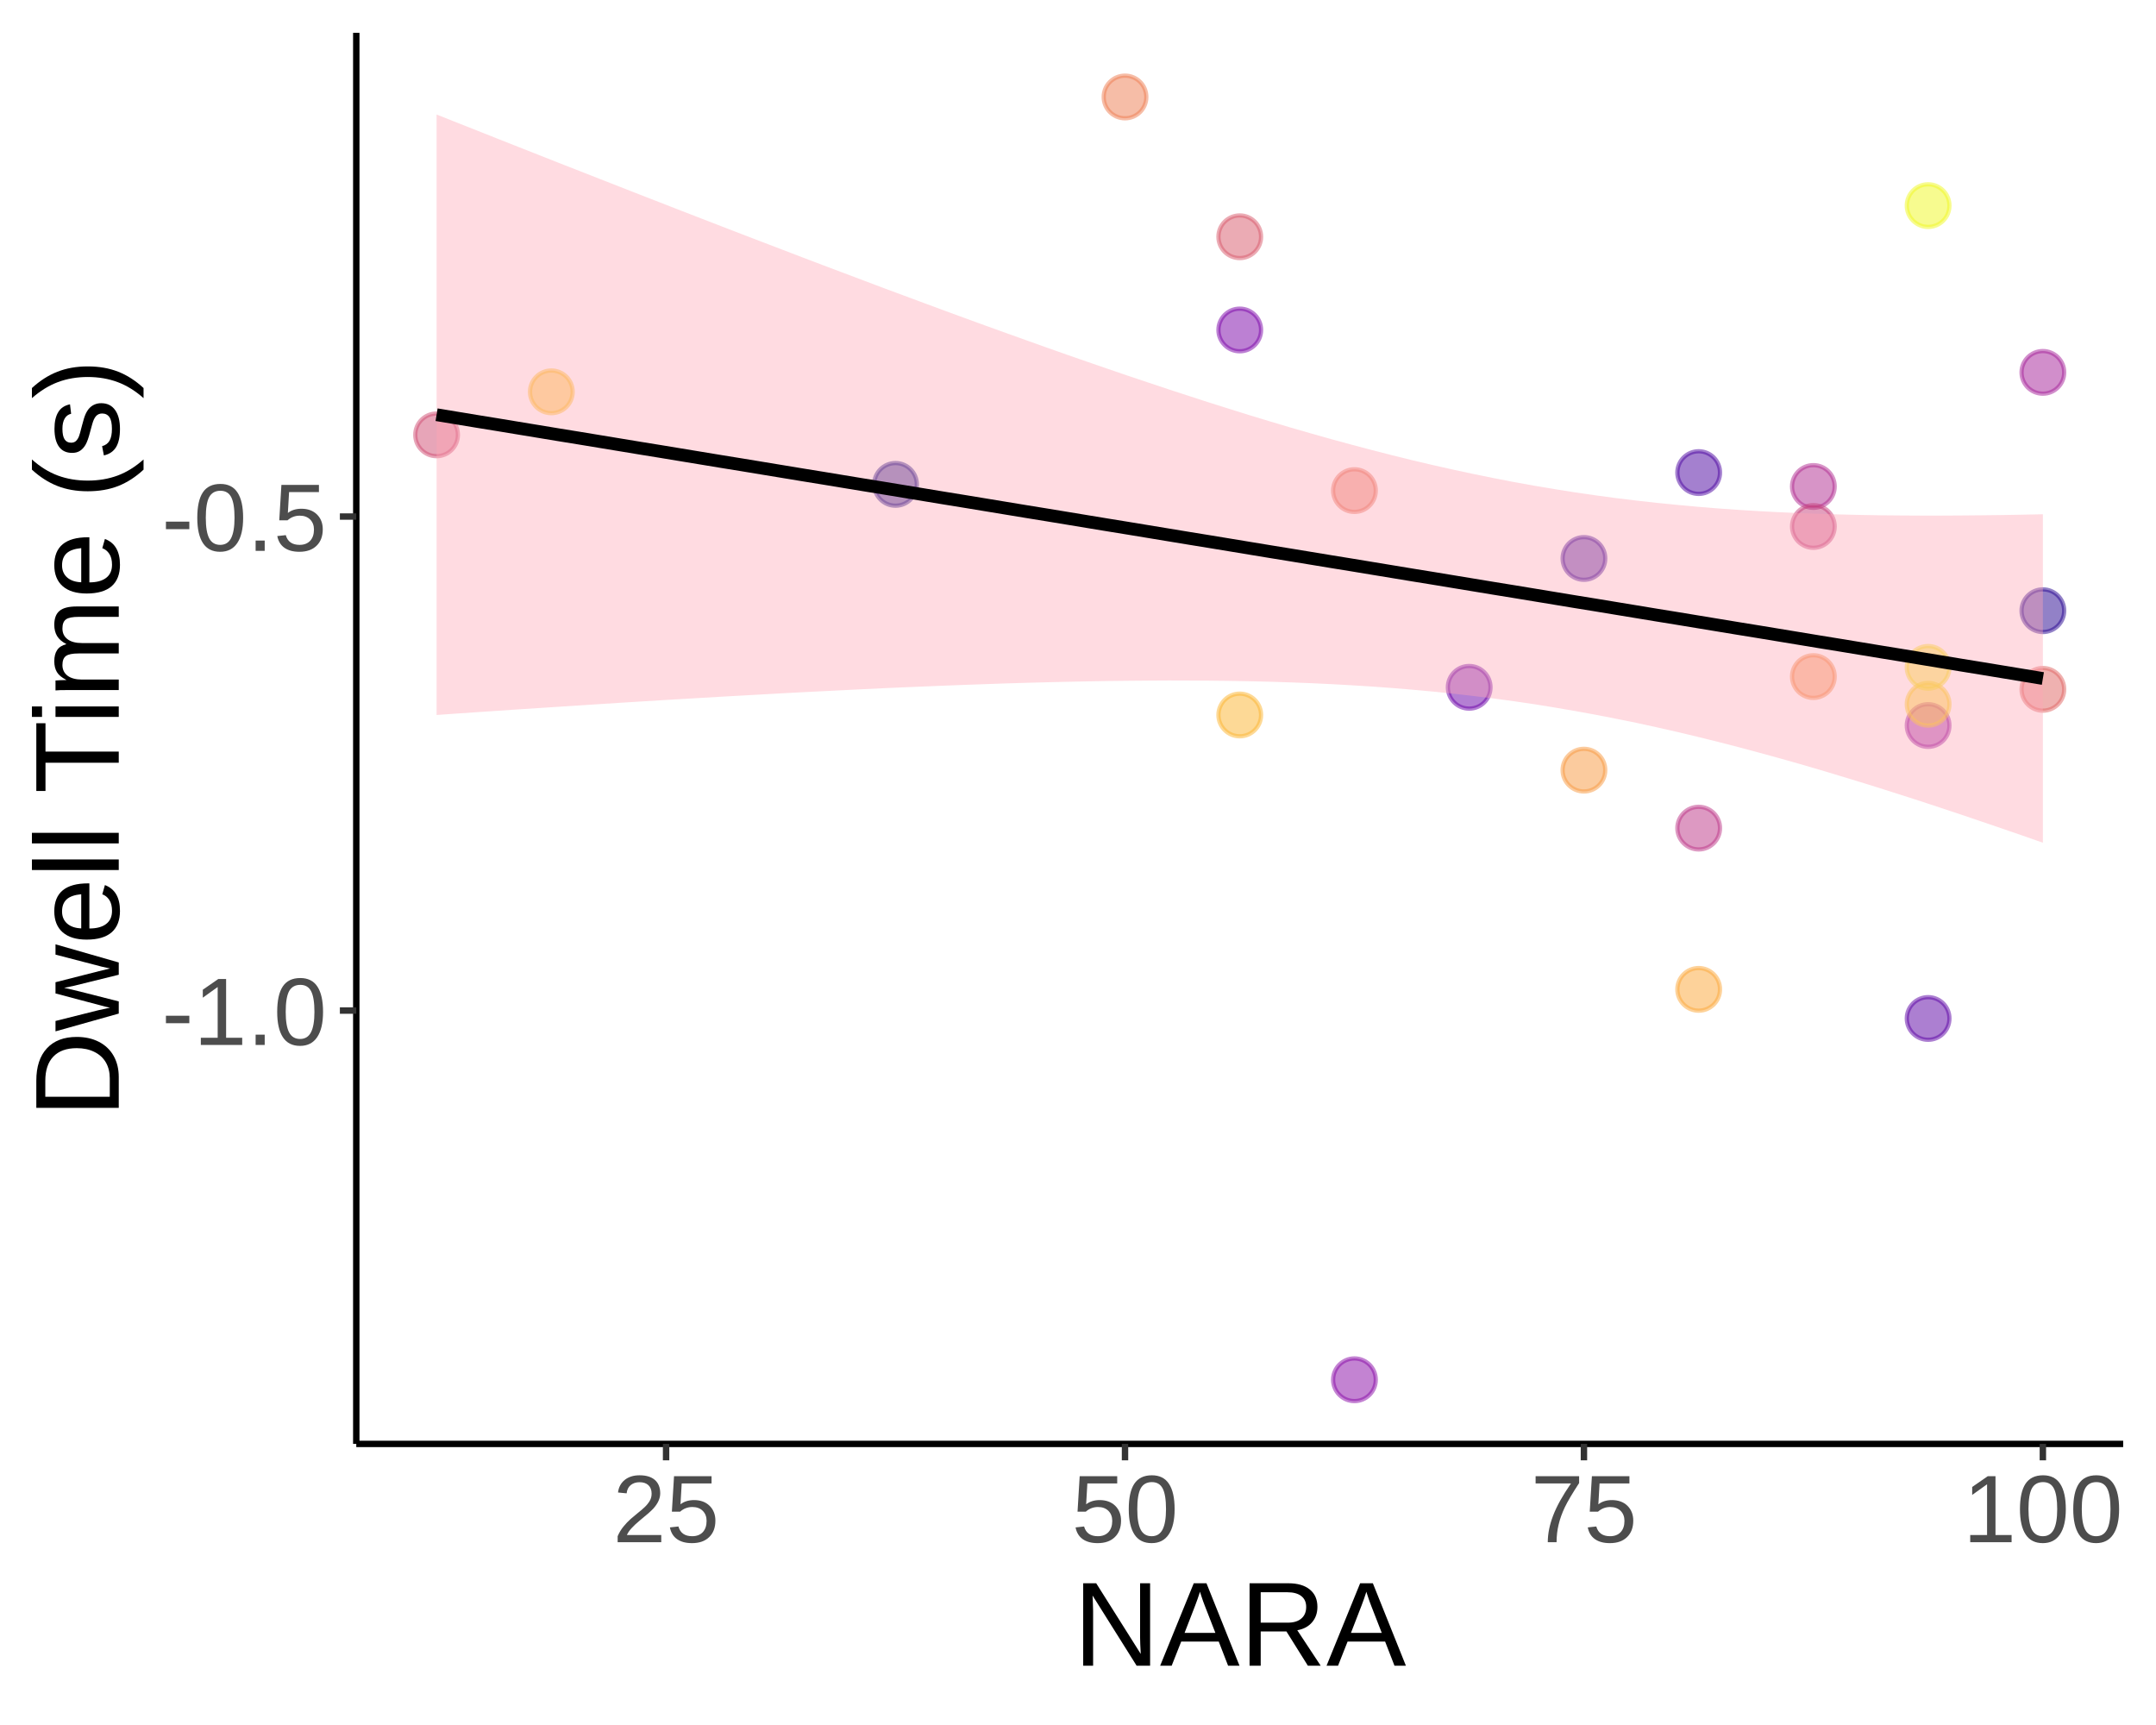
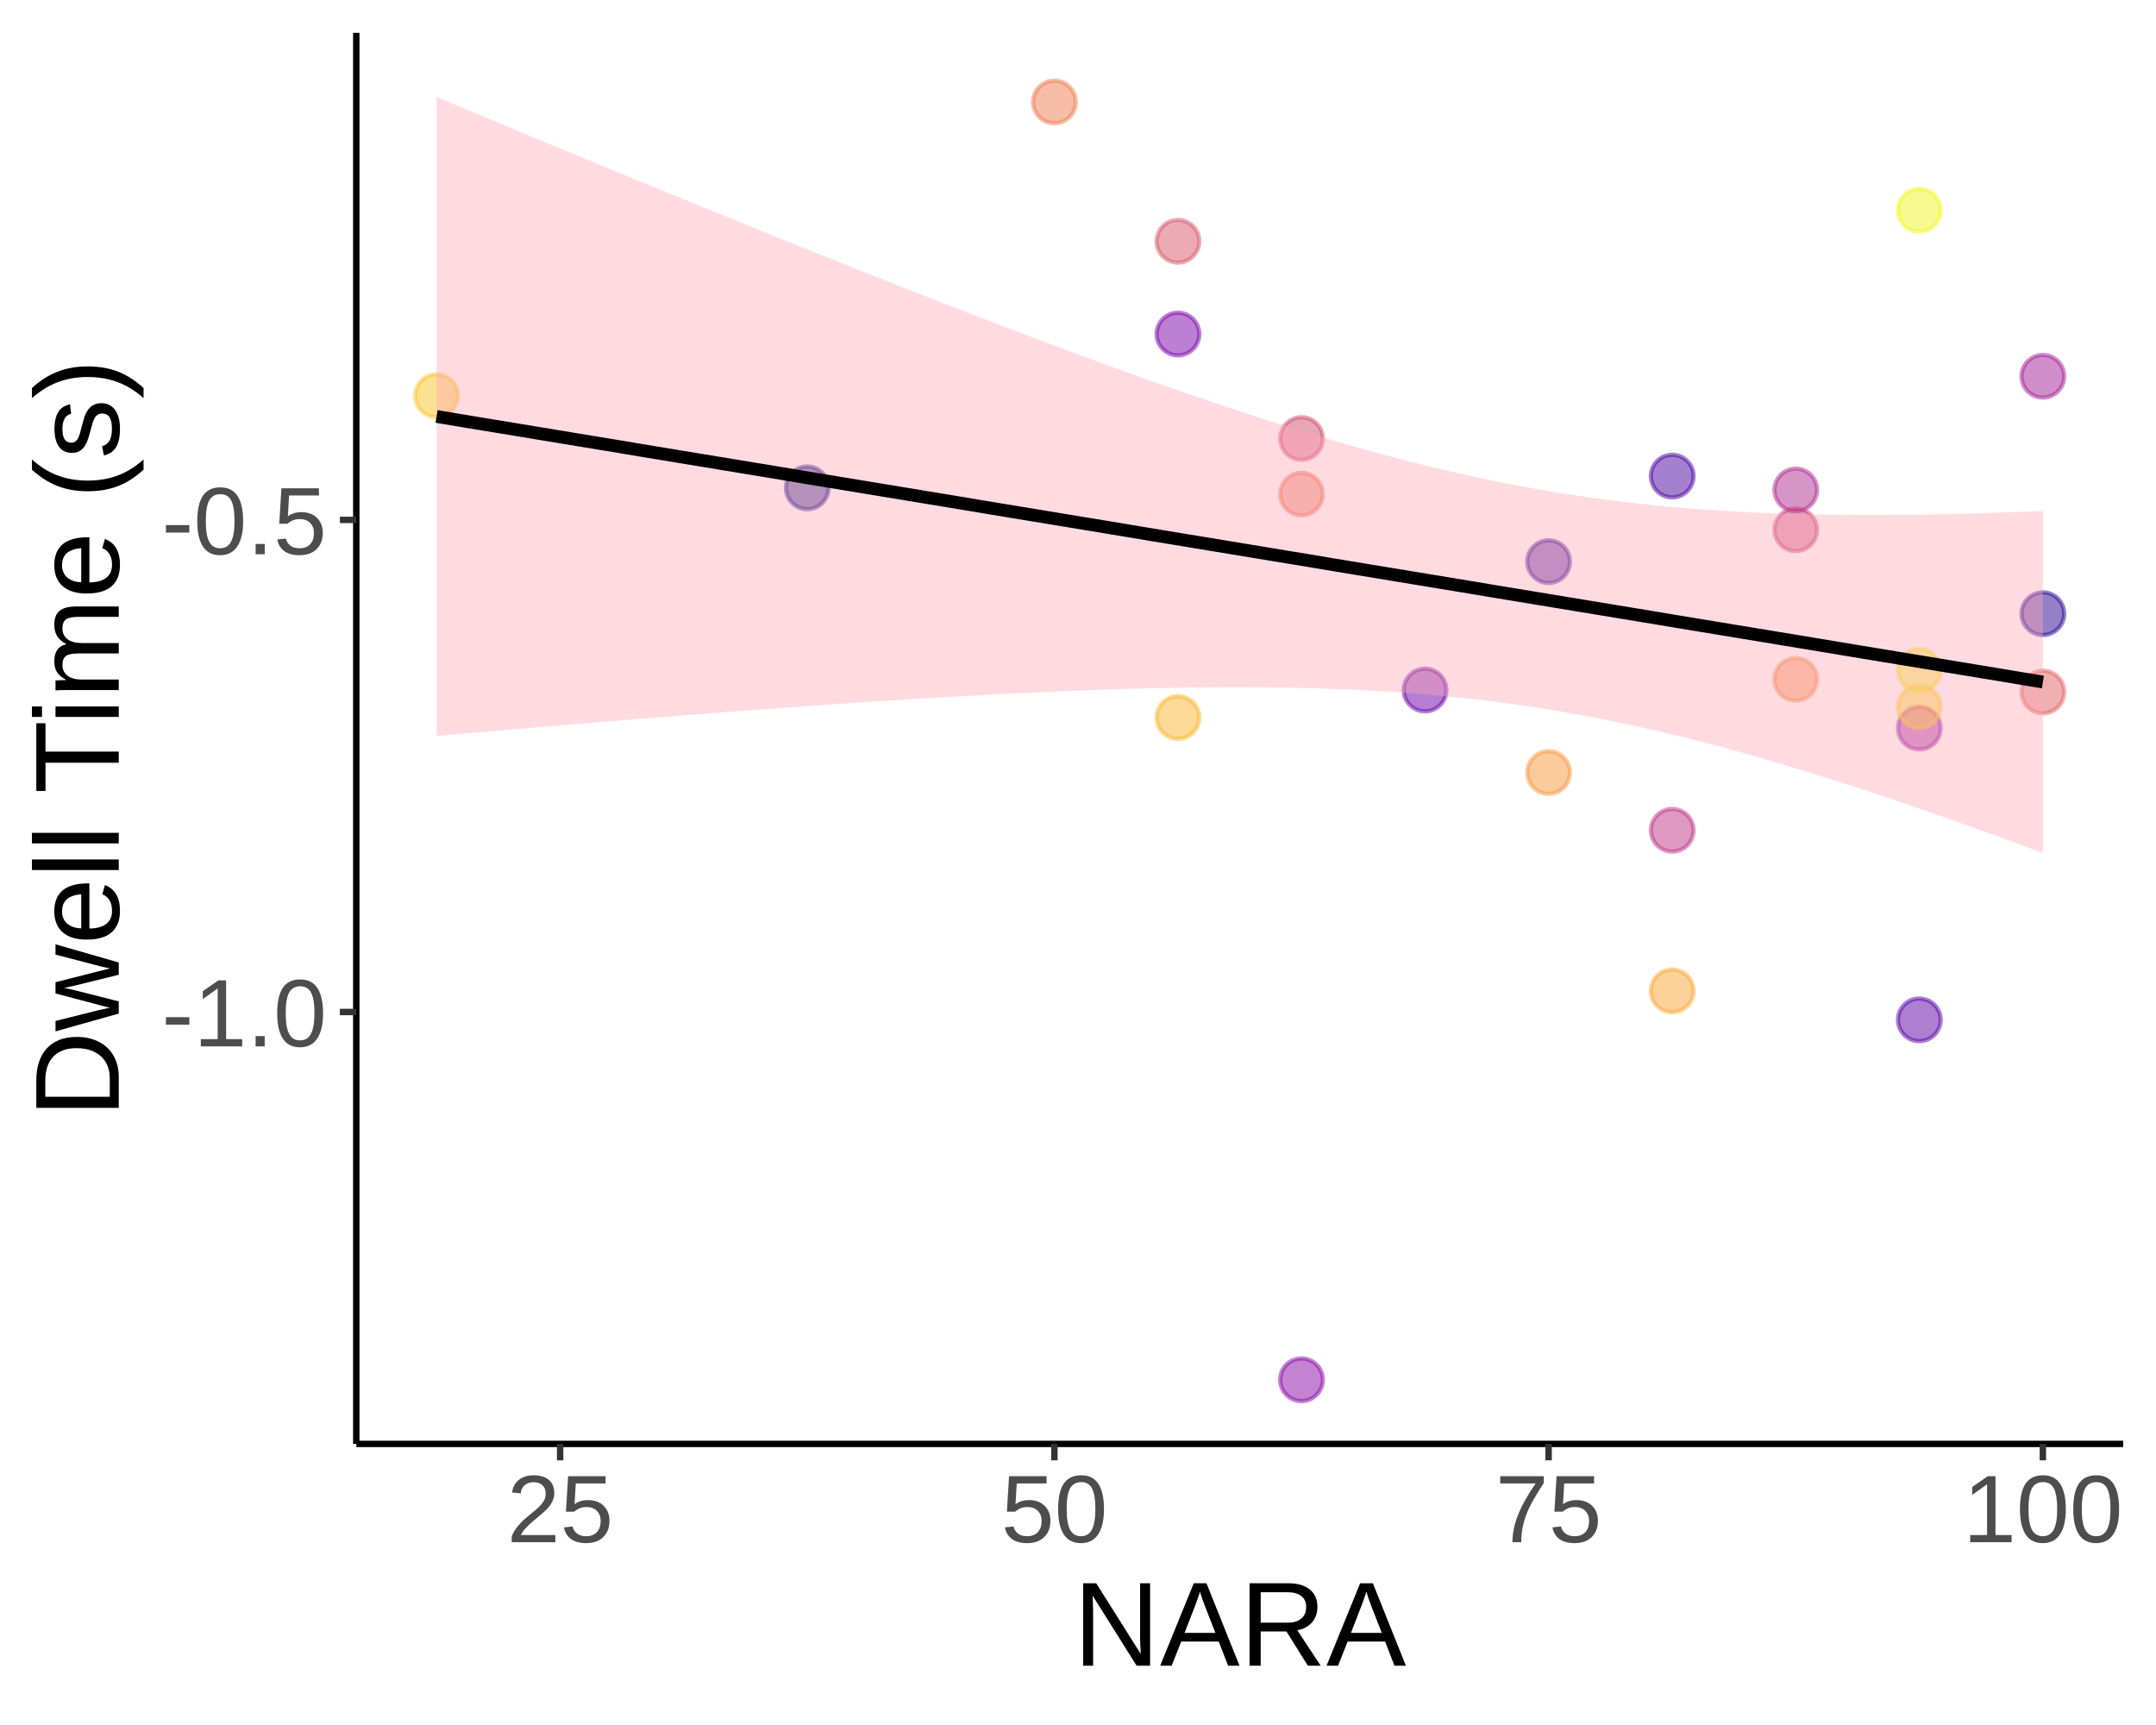
<svg xmlns="http://www.w3.org/2000/svg" class="svglite" width="360.00pt" height="288.00pt" viewBox="0 0 360.00 288.00">
  <defs>
    <style type="text/css">
    .svglite line, .svglite polyline, .svglite polygon, .svglite path, .svglite rect, .svglite circle {
      fill: none;
      stroke: #000000;
      stroke-linecap: round;
      stroke-linejoin: round;
      stroke-miterlimit: 10.00;
    }
    .svglite text {
      white-space: pre;
    }
  </style>
  </defs>
  <rect width="100%" height="100%" style="stroke: none; fill: #FFFFFF;" />
  <defs>
    <clipPath id="cpMC4wMHwzNjAuMDB8MC4wMHwyODguMDA=">
      <rect x="0.00" y="0.00" width="360.00" height="288.00" />
    </clipPath>
  </defs>
  <g clip-path="url(#cpMC4wMHwzNjAuMDB8MC4wMHwyODguMDA=)">
    <rect x="0.00" y="0.00" width="360.00" height="288.00" style="stroke-width: 1.07; stroke: #FFFFFF; fill: #FFFFFF;" />
  </g>
  <defs>
    <clipPath id="cpNTkuNDl8MzU0LjUyfDUuNDh8MjQxLjA3">
      <rect x="59.49" y="5.48" width="295.03" height="235.59" />
    </clipPath>
  </defs>
  <g clip-path="url(#cpNTkuNDl8MzU0LjUyfDUuNDh8MjQxLjA3)">
-     <circle cx="149.53" cy="80.87" r="3.56" style="stroke-width: 0.71; stroke: #0D0887; stroke-opacity: 0.50; fill: #0D0887; fill-opacity: 0.50;" />
-     <circle cx="341.11" cy="101.96" r="3.56" style="stroke-width: 0.71; stroke: #260591; stroke-opacity: 0.50; fill: #260591; fill-opacity: 0.50;" />
-     <circle cx="264.48" cy="93.24" r="3.56" style="stroke-width: 0.71; stroke: #39049A; stroke-opacity: 0.50; fill: #39049A; fill-opacity: 0.50;" />
-     <circle cx="283.64" cy="78.90" r="3.56" style="stroke-width: 0.71; stroke: #4A03A1; stroke-opacity: 0.50; fill: #4A03A1; fill-opacity: 0.50;" />
-     <circle cx="321.95" cy="170.04" r="3.56" style="stroke-width: 0.71; stroke: #5B01A5; stroke-opacity: 0.50; fill: #5B01A5; fill-opacity: 0.50;" />
-     <circle cx="245.32" cy="114.75" r="3.56" style="stroke-width: 0.71; stroke: #6A00A8; stroke-opacity: 0.50; fill: #6A00A8; fill-opacity: 0.50;" />
-     <circle cx="207.01" cy="55.09" r="3.56" style="stroke-width: 0.71; stroke: #7A02A8; stroke-opacity: 0.50; fill: #7A02A8; fill-opacity: 0.50;" />
-     <circle cx="226.16" cy="230.36" r="3.56" style="stroke-width: 0.71; stroke: #8908A6; stroke-opacity: 0.50; fill: #8908A6; fill-opacity: 0.50;" />
-     <circle cx="321.95" cy="121.13" r="3.56" style="stroke-width: 0.71; stroke: #9714A1; stroke-opacity: 0.50; fill: #9714A1; fill-opacity: 0.50;" />
-     <circle cx="341.11" cy="62.17" r="3.56" style="stroke-width: 0.71; stroke: #A51F99; stroke-opacity: 0.50; fill: #A51F99; fill-opacity: 0.50;" />
-     <circle cx="302.79" cy="81.22" r="3.56" style="stroke-width: 0.71; stroke: #B12A90; stroke-opacity: 0.50; fill: #B12A90; fill-opacity: 0.50;" />
-     <circle cx="283.64" cy="138.26" r="3.56" style="stroke-width: 0.71; stroke: #BC3587; stroke-opacity: 0.50; fill: #BC3587; fill-opacity: 0.50;" />
-     <circle cx="302.79" cy="87.90" r="3.56" style="stroke-width: 0.71; stroke: #C6417D; stroke-opacity: 0.50; fill: #C6417D; fill-opacity: 0.50;" />
-     <circle cx="72.90" cy="72.60" r="3.56" style="stroke-width: 0.71; stroke: #D04D73; stroke-opacity: 0.50; fill: #D04D73; fill-opacity: 0.50;" />
-     <circle cx="207.01" cy="39.53" r="3.56" style="stroke-width: 0.71; stroke: #D9586A; stroke-opacity: 0.50; fill: #D9586A; fill-opacity: 0.50;" />
-     <circle cx="341.11" cy="115.09" r="3.56" style="stroke-width: 0.71; stroke: #E16462; stroke-opacity: 0.50; fill: #E16462; fill-opacity: 0.50;" />
-     <circle cx="226.16" cy="81.91" r="3.56" style="stroke-width: 0.71; stroke: #E87059; stroke-opacity: 0.50; fill: #E87059; fill-opacity: 0.50;" />
-     <circle cx="187.85" cy="16.19" r="3.56" style="stroke-width: 0.71; stroke: #EF7D51; stroke-opacity: 0.50; fill: #EF7D51; fill-opacity: 0.50;" />
-     <circle cx="302.79" cy="112.96" r="3.56" style="stroke-width: 0.71; stroke: #F58A47; stroke-opacity: 0.50; fill: #F58A47; fill-opacity: 0.50;" />
-     <circle cx="264.48" cy="128.58" r="3.56" style="stroke-width: 0.71; stroke: #F9983E; stroke-opacity: 0.50; fill: #F9983E; fill-opacity: 0.50;" />
-     <circle cx="283.64" cy="165.18" r="3.56" style="stroke-width: 0.71; stroke: #FCA636; stroke-opacity: 0.50; fill: #FCA636; fill-opacity: 0.50;" />
-     <circle cx="207.01" cy="119.37" r="3.56" style="stroke-width: 0.71; stroke: #FDB52E; stroke-opacity: 0.50; fill: #FDB52E; fill-opacity: 0.50;" />
-     <circle cx="92.06" cy="65.42" r="3.56" style="stroke-width: 0.71; stroke: #FDC527; stroke-opacity: 0.50; fill: #FDC527; fill-opacity: 0.50;" />
-     <circle cx="321.95" cy="117.58" r="3.56" style="stroke-width: 0.71; stroke: #FBD624; stroke-opacity: 0.50; fill: #FBD624; fill-opacity: 0.50;" />
-     <circle cx="321.95" cy="111.42" r="3.56" style="stroke-width: 0.71; stroke: #F6E826; stroke-opacity: 0.50; fill: #F6E826; fill-opacity: 0.50;" />
-     <circle cx="321.95" cy="34.33" r="3.56" style="stroke-width: 0.71; stroke: #F0F921; stroke-opacity: 0.50; fill: #F0F921; fill-opacity: 0.50;" />
-     <polygon points="72.90,19.12 76.30,20.47 79.69,21.81 83.09,23.16 86.48,24.50 89.88,25.84 93.27,27.18 96.67,28.51 100.06,29.84 103.46,31.17 106.85,32.50 110.25,33.82 113.64,35.14 117.04,36.46 120.43,37.77 123.83,39.08 127.22,40.38 130.62,41.68 134.01,42.98 137.41,44.27 140.80,45.55 144.20,46.83 147.59,48.11 150.99,49.37 154.38,50.63 157.78,51.89 161.17,53.13 164.57,54.37 167.96,55.59 171.36,56.81 174.75,58.02 178.15,59.22 181.54,60.40 184.94,61.57 188.33,62.73 191.73,63.87 195.12,65.00 198.52,66.11 201.91,67.21 205.31,68.28 208.70,69.34 212.10,70.37 215.49,71.38 218.89,72.36 222.28,73.32 225.68,74.24 229.07,75.14 232.47,76.01 235.86,76.85 239.26,77.65 242.65,78.41 246.05,79.14 249.44,79.83 252.84,80.49 256.23,81.10 259.63,81.67 263.02,82.21 266.42,82.70 269.81,83.16 273.21,83.57 276.60,83.95 280.00,84.29 283.39,84.60 286.79,84.88 290.18,85.12 293.58,85.33 296.97,85.51 300.37,85.66 303.76,85.79 307.16,85.89 310.55,85.97 313.95,86.03 317.34,86.06 320.74,86.08 324.13,86.08 327.53,86.06 330.92,86.03 334.32,85.99 337.72,85.93 341.11,85.86 341.11,140.70 337.72,139.51 334.32,138.34 330.92,137.18 327.53,136.03 324.13,134.90 320.74,133.78 317.34,132.69 313.95,131.61 310.55,130.55 307.16,129.52 303.76,128.50 300.37,127.51 296.97,126.55 293.58,125.62 290.18,124.71 286.79,123.84 283.39,123.00 280.00,122.19 276.60,121.42 273.21,120.68 269.81,119.99 266.42,119.33 263.02,118.71 259.63,118.13 256.23,117.58 252.84,117.08 249.44,116.62 246.05,116.20 242.65,115.81 239.26,115.46 235.86,115.15 232.47,114.87 229.07,114.62 225.68,114.41 222.28,114.22 218.89,114.06 215.49,113.93 212.10,113.82 208.70,113.74 205.31,113.68 201.91,113.64 198.52,113.62 195.12,113.61 191.73,113.63 188.33,113.66 184.94,113.70 181.54,113.76 178.15,113.83 174.75,113.91 171.36,114.00 167.96,114.10 164.57,114.22 161.17,114.34 157.78,114.47 154.38,114.61 150.99,114.75 147.59,114.90 144.20,115.06 140.80,115.23 137.41,115.40 134.01,115.57 130.62,115.75 127.22,115.94 123.83,116.13 120.43,116.32 117.04,116.52 113.64,116.72 110.25,116.92 106.85,117.13 103.46,117.34 100.06,117.56 96.67,117.78 93.27,118.00 89.88,118.22 86.48,118.44 83.09,118.67 79.69,118.90 76.30,119.13 72.90,119.37 " style="stroke-width: 0.00; stroke: none; stroke-linecap: butt; fill: #FFA6B4; fill-opacity: 0.40;" />
-     <polyline points="72.90,19.12 76.30,20.47 79.69,21.81 83.09,23.16 86.48,24.50 89.88,25.84 93.27,27.18 96.67,28.51 100.06,29.84 103.46,31.17 106.85,32.50 110.25,33.82 113.64,35.14 117.04,36.46 120.43,37.77 123.83,39.08 127.22,40.38 130.62,41.68 134.01,42.98 137.41,44.27 140.80,45.55 144.20,46.83 147.59,48.11 150.99,49.37 154.38,50.63 157.78,51.89 161.17,53.13 164.57,54.37 167.96,55.59 171.36,56.81 174.75,58.02 178.15,59.22 181.54,60.40 184.94,61.57 188.33,62.73 191.73,63.87 195.12,65.00 198.52,66.11 201.91,67.21 205.31,68.28 208.70,69.34 212.10,70.37 215.49,71.38 218.89,72.36 222.28,73.32 225.68,74.24 229.07,75.14 232.47,76.01 235.86,76.85 239.26,77.65 242.65,78.41 246.05,79.14 249.44,79.83 252.84,80.49 256.23,81.10 259.63,81.67 263.02,82.21 266.42,82.70 269.81,83.16 273.21,83.57 276.60,83.95 280.00,84.29 283.39,84.60 286.79,84.88 290.18,85.12 293.58,85.33 296.97,85.51 300.37,85.66 303.76,85.79 307.16,85.89 310.55,85.97 313.95,86.03 317.34,86.06 320.74,86.08 324.13,86.08 327.53,86.06 330.92,86.03 334.32,85.99 337.72,85.93 341.11,85.86 " style="stroke-width: 2.13; stroke: none; stroke-linecap: butt;" />
-     <polyline points="341.11,140.70 337.72,139.51 334.32,138.34 330.92,137.18 327.53,136.03 324.13,134.90 320.74,133.78 317.34,132.69 313.95,131.61 310.55,130.55 307.16,129.52 303.76,128.50 300.37,127.51 296.97,126.55 293.58,125.62 290.18,124.71 286.79,123.84 283.39,123.00 280.00,122.19 276.60,121.42 273.21,120.68 269.81,119.99 266.42,119.33 263.02,118.71 259.63,118.13 256.23,117.58 252.84,117.08 249.44,116.62 246.05,116.20 242.65,115.81 239.26,115.46 235.86,115.15 232.47,114.87 229.07,114.62 225.68,114.41 222.28,114.22 218.89,114.06 215.49,113.93 212.10,113.82 208.70,113.74 205.31,113.68 201.91,113.64 198.52,113.62 195.12,113.61 191.73,113.63 188.33,113.66 184.94,113.70 181.54,113.76 178.15,113.83 174.75,113.91 171.36,114.00 167.96,114.10 164.57,114.22 161.17,114.34 157.78,114.47 154.38,114.61 150.99,114.75 147.59,114.90 144.20,115.06 140.80,115.23 137.41,115.40 134.01,115.57 130.62,115.75 127.22,115.94 123.83,116.13 120.43,116.32 117.04,116.52 113.64,116.72 110.25,116.92 106.85,117.13 103.46,117.34 100.06,117.56 96.67,117.78 93.27,118.00 89.88,118.22 86.48,118.44 83.09,118.67 79.69,118.90 76.30,119.13 72.90,119.37 " style="stroke-width: 2.13; stroke: none; stroke-linecap: butt;" />
-     <polyline points="72.90,69.24 76.30,69.80 79.69,70.36 83.09,70.91 86.48,71.47 89.88,72.03 93.27,72.59 96.67,73.14 100.06,73.70 103.46,74.26 106.85,74.82 110.25,75.37 113.64,75.93 117.04,76.49 120.43,77.05 123.83,77.60 127.22,78.16 130.62,78.72 134.01,79.28 137.41,79.83 140.80,80.39 144.20,80.95 147.59,81.50 150.99,82.06 154.38,82.62 157.78,83.18 161.17,83.73 164.57,84.29 167.96,84.85 171.36,85.41 174.75,85.96 178.15,86.52 181.54,87.08 184.94,87.64 188.33,88.19 191.73,88.75 195.12,89.31 198.52,89.87 201.91,90.42 205.31,90.98 208.70,91.54 212.10,92.10 215.49,92.65 218.89,93.21 222.28,93.77 225.68,94.32 229.07,94.88 232.47,95.44 235.86,96.00 239.26,96.55 242.65,97.11 246.05,97.67 249.44,98.23 252.84,98.78 256.23,99.34 259.63,99.90 263.02,100.46 266.42,101.01 269.81,101.57 273.21,102.13 276.60,102.69 280.00,103.24 283.39,103.80 286.79,104.36 290.18,104.92 293.58,105.47 296.97,106.03 300.37,106.59 303.76,107.15 307.16,107.70 310.55,108.26 313.95,108.82 317.34,109.37 320.74,109.93 324.13,110.49 327.53,111.05 330.92,111.60 334.32,112.16 337.72,112.72 341.11,113.28 " style="stroke-width: 2.13; stroke-linecap: butt;" />
+     <circle cx="134.79" cy="81.45" r="3.56" style="stroke-width: 0.71; stroke: #0D0887; stroke-opacity: 0.50; fill: #0D0887; fill-opacity: 0.50;" />
+     <circle cx="341.11" cy="102.46" r="3.56" style="stroke-width: 0.71; stroke: #260591; stroke-opacity: 0.50; fill: #260591; fill-opacity: 0.50;" />
+     <circle cx="258.58" cy="93.77" r="3.56" style="stroke-width: 0.71; stroke: #39049A; stroke-opacity: 0.50; fill: #39049A; fill-opacity: 0.50;" />
+     <circle cx="279.22" cy="79.49" r="3.56" style="stroke-width: 0.71; stroke: #4A03A1; stroke-opacity: 0.50; fill: #4A03A1; fill-opacity: 0.50;" />
+     <circle cx="320.48" cy="170.27" r="3.56" style="stroke-width: 0.71; stroke: #5B01A5; stroke-opacity: 0.50; fill: #5B01A5; fill-opacity: 0.50;" />
+     <circle cx="237.95" cy="115.20" r="3.56" style="stroke-width: 0.71; stroke: #6A00A8; stroke-opacity: 0.50; fill: #6A00A8; fill-opacity: 0.50;" />
+     <circle cx="196.69" cy="55.77" r="3.56" style="stroke-width: 0.71; stroke: #7A02A8; stroke-opacity: 0.50; fill: #7A02A8; fill-opacity: 0.50;" />
+     <circle cx="217.32" cy="230.36" r="3.56" style="stroke-width: 0.71; stroke: #8908A6; stroke-opacity: 0.50; fill: #8908A6; fill-opacity: 0.50;" />
+     <circle cx="320.48" cy="121.56" r="3.56" style="stroke-width: 0.71; stroke: #9714A1; stroke-opacity: 0.50; fill: #9714A1; fill-opacity: 0.50;" />
+     <circle cx="341.11" cy="62.82" r="3.56" style="stroke-width: 0.71; stroke: #A51F99; stroke-opacity: 0.50; fill: #A51F99; fill-opacity: 0.50;" />
+     <circle cx="299.85" cy="81.80" r="3.56" style="stroke-width: 0.71; stroke: #B12A90; stroke-opacity: 0.50; fill: #B12A90; fill-opacity: 0.50;" />
+     <circle cx="279.22" cy="138.62" r="3.56" style="stroke-width: 0.71; stroke: #BC3587; stroke-opacity: 0.50; fill: #BC3587; fill-opacity: 0.50;" />
+     <circle cx="299.85" cy="88.46" r="3.56" style="stroke-width: 0.71; stroke: #C6417D; stroke-opacity: 0.50; fill: #C6417D; fill-opacity: 0.50;" />
+     <circle cx="217.32" cy="73.22" r="3.56" style="stroke-width: 0.71; stroke: #D04D73; stroke-opacity: 0.50; fill: #D04D73; fill-opacity: 0.50;" />
+     <circle cx="196.69" cy="40.28" r="3.56" style="stroke-width: 0.71; stroke: #D9586A; stroke-opacity: 0.50; fill: #D9586A; fill-opacity: 0.50;" />
+     <circle cx="341.11" cy="115.54" r="3.56" style="stroke-width: 0.71; stroke: #E16462; stroke-opacity: 0.50; fill: #E16462; fill-opacity: 0.50;" />
+     <circle cx="217.32" cy="82.49" r="3.56" style="stroke-width: 0.71; stroke: #E87059; stroke-opacity: 0.50; fill: #E87059; fill-opacity: 0.50;" />
+     <circle cx="176.06" cy="17.02" r="3.56" style="stroke-width: 0.71; stroke: #EF7D51; stroke-opacity: 0.50; fill: #EF7D51; fill-opacity: 0.50;" />
+     <circle cx="299.85" cy="113.42" r="3.56" style="stroke-width: 0.71; stroke: #F58A47; stroke-opacity: 0.50; fill: #F58A47; fill-opacity: 0.50;" />
+     <circle cx="258.58" cy="128.98" r="3.56" style="stroke-width: 0.71; stroke: #F9983E; stroke-opacity: 0.50; fill: #F9983E; fill-opacity: 0.50;" />
+     <circle cx="279.22" cy="165.43" r="3.56" style="stroke-width: 0.71; stroke: #FCA636; stroke-opacity: 0.50; fill: #FCA636; fill-opacity: 0.50;" />
+     <circle cx="196.69" cy="119.80" r="3.56" style="stroke-width: 0.71; stroke: #FDB52E; stroke-opacity: 0.50; fill: #FDB52E; fill-opacity: 0.50;" />
+     <circle cx="72.90" cy="66.06" r="3.56" style="stroke-width: 0.71; stroke: #FDC527; stroke-opacity: 0.50; fill: #FDC527; fill-opacity: 0.50;" />
+     <circle cx="320.48" cy="118.02" r="3.56" style="stroke-width: 0.71; stroke: #FBD624; stroke-opacity: 0.50; fill: #FBD624; fill-opacity: 0.50;" />
+     <circle cx="320.48" cy="111.88" r="3.56" style="stroke-width: 0.71; stroke: #F6E826; stroke-opacity: 0.50; fill: #F6E826; fill-opacity: 0.50;" />
+     <circle cx="320.48" cy="35.10" r="3.56" style="stroke-width: 0.71; stroke: #F0F921; stroke-opacity: 0.50; fill: #F0F921; fill-opacity: 0.50;" />
+     <polygon points="72.90,16.19 76.30,17.61 79.69,19.02 83.09,20.44 86.48,21.85 89.88,23.26 93.27,24.67 96.67,26.07 100.06,27.47 103.46,28.87 106.85,30.27 110.25,31.66 113.64,33.05 117.04,34.44 120.43,35.82 123.83,37.20 127.22,38.58 130.62,39.95 134.01,41.32 137.41,42.68 140.80,44.03 144.20,45.38 147.59,46.73 150.99,48.07 154.38,49.40 157.78,50.72 161.17,52.04 164.57,53.35 167.96,54.65 171.36,55.93 174.75,57.21 178.15,58.48 181.54,59.74 184.94,60.98 188.33,62.21 191.73,63.42 195.12,64.62 198.52,65.80 201.91,66.96 205.31,68.10 208.70,69.22 212.10,70.32 215.49,71.39 218.89,72.43 222.28,73.44 225.68,74.43 229.07,75.38 232.47,76.29 235.86,77.17 239.26,78.01 242.65,78.81 246.05,79.57 249.44,80.29 252.84,80.96 256.23,81.58 259.63,82.17 263.02,82.70 266.42,83.19 269.81,83.63 273.21,84.03 276.60,84.39 280.00,84.71 283.39,84.98 286.79,85.22 290.18,85.42 293.58,85.59 296.97,85.72 300.37,85.83 303.76,85.90 307.16,85.95 310.55,85.97 313.95,85.97 317.34,85.95 320.74,85.91 324.13,85.85 327.53,85.77 330.92,85.68 334.32,85.57 337.72,85.45 341.11,85.31 341.11,142.42 337.72,141.16 334.32,139.92 330.92,138.69 327.53,137.47 324.13,136.27 320.74,135.09 317.34,133.92 313.95,132.78 310.55,131.66 307.16,130.56 303.76,129.49 300.37,128.44 296.97,127.42 293.58,126.43 290.18,125.48 286.79,124.55 283.39,123.67 280.00,122.82 276.60,122.02 273.21,121.25 269.81,120.53 266.42,119.85 263.02,119.22 259.63,118.63 256.23,118.09 252.84,117.59 249.44,117.14 246.05,116.74 242.65,116.37 239.26,116.05 235.86,115.77 232.47,115.53 229.07,115.32 225.68,115.15 222.28,115.01 218.89,114.90 215.49,114.82 212.10,114.77 208.70,114.74 205.31,114.74 201.91,114.76 198.52,114.80 195.12,114.85 191.73,114.93 188.33,115.02 184.94,115.13 181.54,115.25 178.15,115.38 174.75,115.53 171.36,115.68 167.96,115.85 164.57,116.03 161.17,116.21 157.78,116.41 154.38,116.61 150.99,116.82 147.59,117.03 144.20,117.25 140.80,117.48 137.41,117.72 134.01,117.96 130.62,118.20 127.22,118.45 123.83,118.70 120.43,118.96 117.04,119.22 113.64,119.48 110.25,119.75 106.85,120.02 103.46,120.30 100.06,120.57 96.67,120.85 93.27,121.14 89.88,121.42 86.48,121.71 83.09,122.00 79.69,122.29 76.30,122.58 72.90,122.88 " style="stroke-width: 0.00; stroke: none; stroke-linecap: butt; fill: #FFA6B4; fill-opacity: 0.40;" />
+     <polyline points="72.90,16.19 76.30,17.61 79.69,19.02 83.09,20.44 86.48,21.85 89.88,23.26 93.27,24.67 96.67,26.07 100.06,27.47 103.46,28.87 106.85,30.27 110.25,31.66 113.64,33.05 117.04,34.44 120.43,35.82 123.83,37.20 127.22,38.58 130.62,39.95 134.01,41.32 137.41,42.68 140.80,44.03 144.20,45.38 147.59,46.73 150.99,48.07 154.38,49.40 157.78,50.72 161.17,52.04 164.57,53.35 167.96,54.65 171.36,55.93 174.75,57.21 178.15,58.48 181.54,59.74 184.94,60.98 188.33,62.21 191.73,63.42 195.12,64.62 198.52,65.80 201.91,66.96 205.31,68.10 208.70,69.22 212.10,70.32 215.49,71.39 218.89,72.43 222.28,73.44 225.68,74.43 229.07,75.38 232.47,76.29 235.86,77.17 239.26,78.01 242.65,78.81 246.05,79.57 249.44,80.29 252.84,80.96 256.23,81.58 259.63,82.17 263.02,82.70 266.42,83.19 269.81,83.63 273.21,84.03 276.60,84.39 280.00,84.71 283.39,84.98 286.79,85.22 290.18,85.42 293.58,85.59 296.97,85.72 300.37,85.83 303.76,85.90 307.16,85.95 310.55,85.97 313.95,85.97 317.34,85.95 320.74,85.91 324.13,85.85 327.53,85.77 330.92,85.68 334.32,85.57 337.72,85.45 341.11,85.31 " style="stroke-width: 2.13; stroke: none; stroke-linecap: butt;" />
+     <polyline points="341.11,142.42 337.72,141.16 334.32,139.92 330.92,138.69 327.53,137.47 324.13,136.27 320.74,135.09 317.34,133.92 313.95,132.78 310.55,131.66 307.16,130.56 303.76,129.49 300.37,128.44 296.97,127.42 293.58,126.43 290.18,125.48 286.79,124.55 283.39,123.67 280.00,122.82 276.60,122.02 273.21,121.25 269.81,120.53 266.42,119.85 263.02,119.22 259.63,118.63 256.23,118.09 252.84,117.59 249.44,117.14 246.05,116.74 242.65,116.37 239.26,116.05 235.86,115.77 232.47,115.53 229.07,115.32 225.68,115.15 222.28,115.01 218.89,114.90 215.49,114.82 212.10,114.77 208.70,114.74 205.31,114.74 201.91,114.76 198.52,114.80 195.12,114.85 191.73,114.93 188.33,115.02 184.94,115.13 181.54,115.25 178.15,115.38 174.75,115.53 171.36,115.68 167.96,115.85 164.57,116.03 161.17,116.21 157.78,116.41 154.38,116.61 150.99,116.82 147.59,117.03 144.20,117.25 140.80,117.48 137.41,117.72 134.01,117.96 130.62,118.20 127.22,118.45 123.83,118.70 120.43,118.96 117.04,119.22 113.64,119.48 110.25,119.75 106.85,120.02 103.46,120.30 100.06,120.57 96.67,120.85 93.27,121.14 89.88,121.42 86.48,121.71 83.09,122.00 79.69,122.29 76.30,122.58 72.90,122.88 " style="stroke-width: 2.13; stroke: none; stroke-linecap: butt;" />
+     <polyline points="72.90,69.53 76.30,70.10 79.69,70.66 83.09,71.22 86.48,71.78 89.88,72.34 93.27,72.90 96.67,73.46 100.06,74.02 103.46,74.58 106.85,75.15 110.25,75.71 113.64,76.27 117.04,76.83 120.43,77.39 123.83,77.95 127.22,78.51 130.62,79.07 134.01,79.64 137.41,80.20 140.80,80.76 144.20,81.32 147.59,81.88 150.99,82.44 154.38,83.00 157.78,83.56 161.17,84.12 164.57,84.69 167.96,85.25 171.36,85.81 174.75,86.37 178.15,86.93 181.54,87.49 184.94,88.05 188.33,88.61 191.73,89.18 195.12,89.74 198.52,90.30 201.91,90.86 205.31,91.42 208.70,91.98 212.10,92.54 215.49,93.10 218.89,93.66 222.28,94.23 225.68,94.79 229.07,95.35 232.47,95.91 235.86,96.47 239.26,97.03 242.65,97.59 246.05,98.15 249.44,98.72 252.84,99.28 256.23,99.84 259.63,100.40 263.02,100.96 266.42,101.52 269.81,102.08 273.21,102.64 276.60,103.20 280.00,103.77 283.39,104.33 286.79,104.89 290.18,105.45 293.58,106.01 296.97,106.57 300.37,107.13 303.76,107.69 307.16,108.26 310.55,108.82 313.95,109.38 317.34,109.94 320.74,110.50 324.13,111.06 327.53,111.62 330.92,112.18 334.32,112.74 337.72,113.31 341.11,113.87 " style="stroke-width: 2.13; stroke-linecap: butt;" />
  </g>
  <g clip-path="url(#cpMC4wMHwzNjAuMDB8MC4wMHwyODguMDA=)">
    <polyline points="59.49,241.07 59.49,5.48 " style="stroke-width: 1.07; stroke-linecap: butt;" />
-     <text x="54.56" y="174.46" text-anchor="end" style="font-size: 16.00px;fill: #4D4D4D; font-family: &quot;Arial&quot;;" textLength="27.57px" lengthAdjust="spacingAndGlyphs">-1.0</text>
-     <text x="54.56" y="91.97" text-anchor="end" style="font-size: 16.00px;fill: #4D4D4D; font-family: &quot;Arial&quot;;" textLength="27.57px" lengthAdjust="spacingAndGlyphs">-0.5</text>
-     <polyline points="56.75,168.72 59.49,168.72 " style="stroke-width: 1.07; stroke: #333333; stroke-linecap: butt;" />
-     <polyline points="56.75,86.24 59.49,86.24 " style="stroke-width: 1.07; stroke: #333333; stroke-linecap: butt;" />
+     <text x="54.56" y="174.70" text-anchor="end" style="font-size: 16.00px;fill: #4D4D4D; font-family: &quot;Arial&quot;;" textLength="27.57px" lengthAdjust="spacingAndGlyphs">-1.0</text>
+     <text x="54.56" y="92.54" text-anchor="end" style="font-size: 16.00px;fill: #4D4D4D; font-family: &quot;Arial&quot;;" textLength="27.57px" lengthAdjust="spacingAndGlyphs">-0.5</text>
+     <polyline points="56.75,168.96 59.49,168.96 " style="stroke-width: 1.07; stroke: #333333; stroke-linecap: butt;" />
+     <polyline points="56.75,86.80 59.49,86.80 " style="stroke-width: 1.07; stroke: #333333; stroke-linecap: butt;" />
    <polyline points="59.49,241.07 354.52,241.07 " style="stroke-width: 1.07; stroke-linecap: butt;" />
-     <polyline points="111.22,243.81 111.22,241.07 " style="stroke-width: 1.07; stroke: #333333; stroke-linecap: butt;" />
-     <polyline points="187.85,243.81 187.85,241.07 " style="stroke-width: 1.07; stroke: #333333; stroke-linecap: butt;" />
-     <polyline points="264.48,243.81 264.48,241.07 " style="stroke-width: 1.07; stroke: #333333; stroke-linecap: butt;" />
+     <polyline points="93.53,243.81 93.53,241.07 " style="stroke-width: 1.07; stroke: #333333; stroke-linecap: butt;" />
+     <polyline points="176.06,243.81 176.06,241.07 " style="stroke-width: 1.07; stroke: #333333; stroke-linecap: butt;" />
+     <polyline points="258.58,243.81 258.58,241.07 " style="stroke-width: 1.07; stroke: #333333; stroke-linecap: butt;" />
    <polyline points="341.11,243.81 341.11,241.07 " style="stroke-width: 1.07; stroke: #333333; stroke-linecap: butt;" />
-     <text x="111.22" y="257.48" text-anchor="middle" style="font-size: 16.00px;fill: #4D4D4D; font-family: &quot;Arial&quot;;" textLength="17.80px" lengthAdjust="spacingAndGlyphs">25</text>
-     <text x="187.85" y="257.48" text-anchor="middle" style="font-size: 16.00px;fill: #4D4D4D; font-family: &quot;Arial&quot;;" textLength="17.80px" lengthAdjust="spacingAndGlyphs">50</text>
-     <text x="264.48" y="257.48" text-anchor="middle" style="font-size: 16.00px;fill: #4D4D4D; font-family: &quot;Arial&quot;;" textLength="17.80px" lengthAdjust="spacingAndGlyphs">75</text>
+     <text x="93.53" y="257.48" text-anchor="middle" style="font-size: 16.00px;fill: #4D4D4D; font-family: &quot;Arial&quot;;" textLength="17.80px" lengthAdjust="spacingAndGlyphs">25</text>
+     <text x="176.06" y="257.48" text-anchor="middle" style="font-size: 16.00px;fill: #4D4D4D; font-family: &quot;Arial&quot;;" textLength="17.80px" lengthAdjust="spacingAndGlyphs">50</text>
+     <text x="258.58" y="257.48" text-anchor="middle" style="font-size: 16.00px;fill: #4D4D4D; font-family: &quot;Arial&quot;;" textLength="17.80px" lengthAdjust="spacingAndGlyphs">75</text>
    <text x="341.11" y="257.48" text-anchor="middle" style="font-size: 16.00px;fill: #4D4D4D; font-family: &quot;Arial&quot;;" textLength="26.70px" lengthAdjust="spacingAndGlyphs">100</text>
    <text x="207.01" y="278.10" text-anchor="middle" style="font-size: 20.00px; font-family: &quot;Arial&quot;;" textLength="55.57px" lengthAdjust="spacingAndGlyphs">NARA</text>
    <text transform="translate(19.83,123.27) rotate(-90)" text-anchor="middle" style="font-size: 20.00px; font-family: &quot;Arial&quot;;" textLength="127.78px" lengthAdjust="spacingAndGlyphs">Dwell Time (s)</text>
  </g>
</svg>
